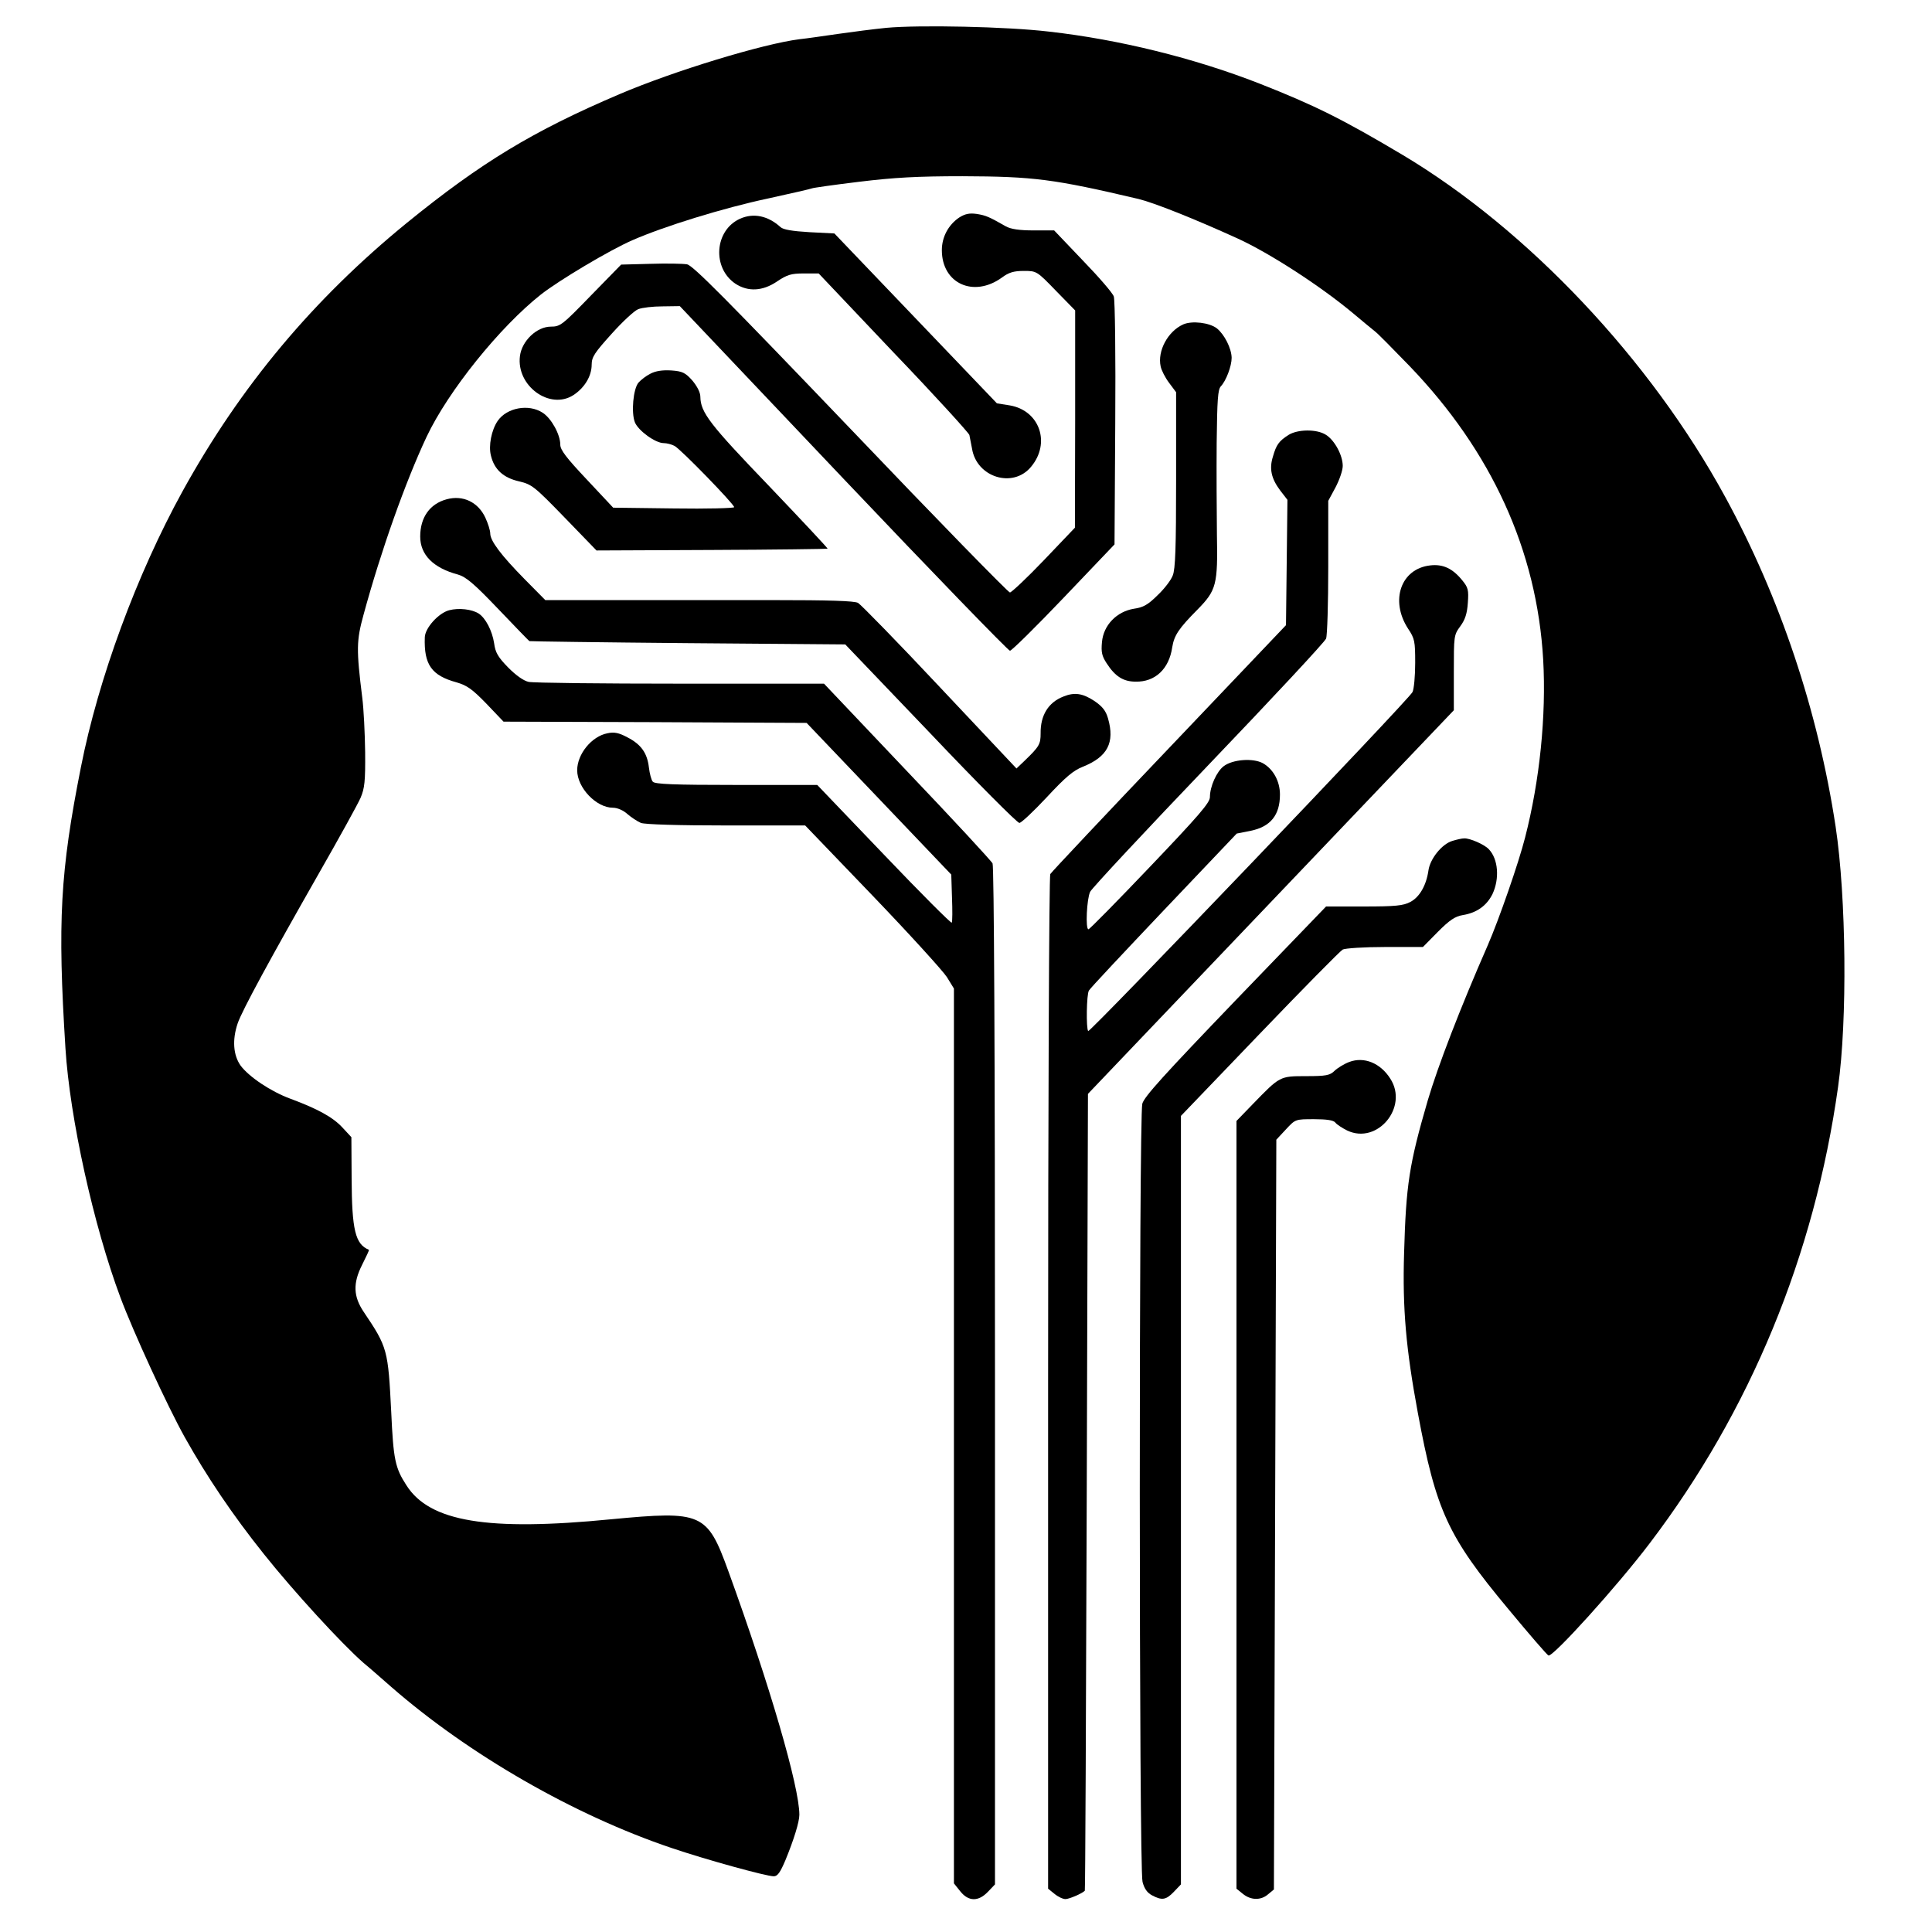
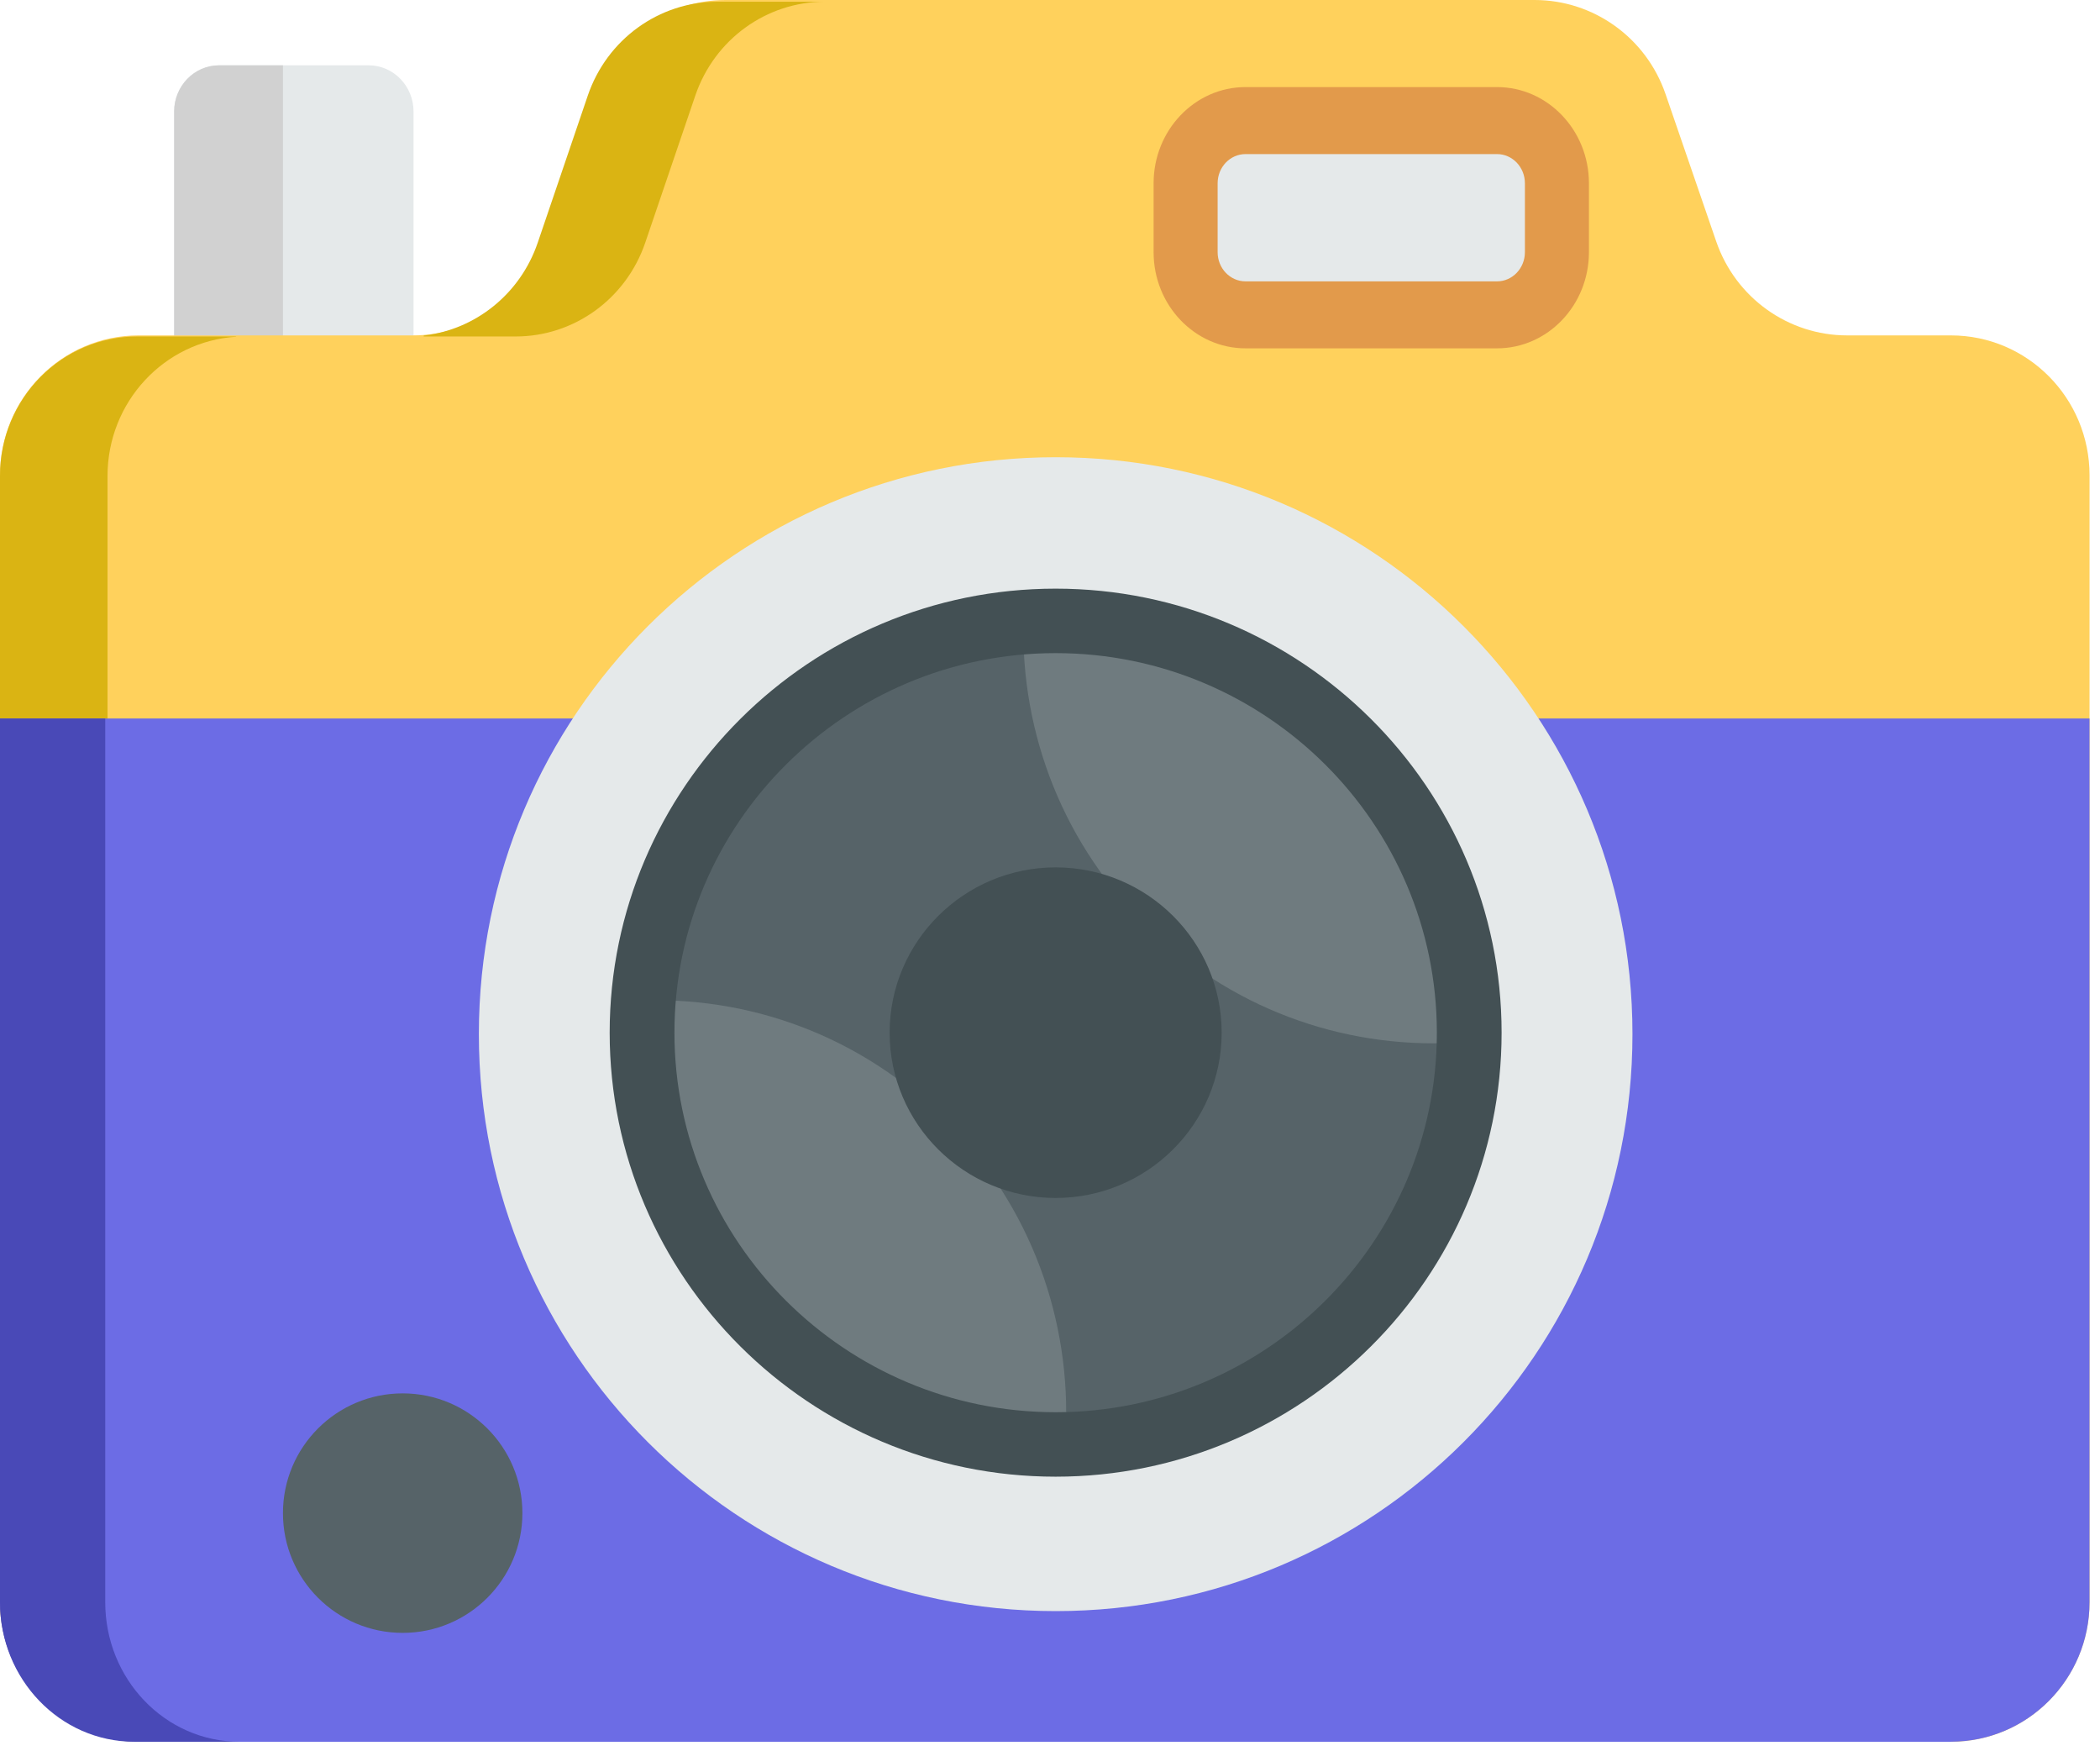
- <svg xmlns="http://www.w3.org/2000/svg" version="1.0" width="80pt" height="80pt" viewBox="0 0 80 80" preserveAspectRatio="xMidYMid meet">
-   <g transform="translate(0,80) scale(0.01,-0.010485)" fill="#000000" stroke="none">
-     <path d="M3670 7520 c-52 -5 -142 -16 -200 -24 -58 -8 -130 -18 -160 -21 -150 -18 -519 -125 -745 -217 -359 -146 -573 -270 -880 -508 -388 -302 -689 -645 -929 -1060 -190 -329 -349 -741 -421 -1090 -86 -414 -97 -609 -64 -1110 18 -274 116 -700 228 -985 52 -133 194 -428 266 -551 91 -155 198 -307 329 -463 122 -146 320 -352 411 -428 28 -22 79 -65 115 -95 321 -267 756 -506 1160 -636 142 -46 393 -112 424 -112 16 0 27 16 48 63 35 81 58 152 58 180 0 110 -122 510 -294 962 -88 231 -108 239 -485 205 -512 -48 -752 -10 -848 134 -47 69 -54 102 -63 289 -13 246 -15 256 -114 396 -43 61 -45 113 -7 185 17 32 30 59 29 60 -57 22 -71 78 -72 283 l-1 162 -38 39 c-39 40 -102 73 -215 113 -80 28 -171 86 -206 131 -30 41 -35 101 -12 166 18 51 137 259 336 592 84 140 162 275 173 299 17 38 20 66 19 180 -1 75 -6 172 -12 216 -25 191 -24 225 5 326 73 256 174 526 261 703 90 182 303 434 474 563 75 56 284 175 378 214 131 55 379 128 562 165 96 20 178 38 182 40 3 2 91 14 195 26 146 17 242 22 428 22 296 -1 378 -11 730 -90 64 -15 228 -77 410 -156 133 -58 345 -189 480 -297 39 -31 79 -63 90 -71 11 -8 74 -69 141 -135 341 -338 528 -730 554 -1160 13 -221 -14 -477 -75 -703 -27 -101 -108 -323 -154 -424 -115 -250 -208 -481 -249 -614 -77 -252 -90 -333 -98 -604 -7 -218 8 -378 57 -630 75 -386 124 -488 375 -775 86 -99 161 -182 166 -183 18 -7 283 272 419 443 416 522 682 1136 780 1802 39 264 34 749 -10 1028 -73 458 -230 905 -457 1302 -310 543 -817 1055 -1334 1350 -252 143 -366 197 -595 283 -271 101 -582 174 -870 205 -176 20 -539 27 -675 15z" />
-     <path d="M3972 6771 c-45 -29 -72 -77 -72 -129 0 -132 132 -189 249 -108 28 20 49 26 90 26 53 0 54 0 133 -78 l80 -78 0 -429 -1 -429 -128 -128 c-70 -70 -134 -127 -141 -128 -7 0 -304 290 -659 645 -520 518 -653 646 -678 651 -18 3 -87 4 -153 2 l-120 -3 -125 -122 c-119 -117 -127 -123 -166 -123 -58 0 -120 -56 -128 -116 -16 -118 124 -215 222 -154 46 29 75 75 75 120 0 30 12 47 83 122 45 48 95 92 110 97 16 6 61 11 100 11 l72 1 677 -681 c372 -374 683 -680 690 -680 7 0 108 95 223 210 l210 210 3 478 c2 262 -1 488 -6 501 -4 13 -62 77 -128 142 l-119 119 -85 0 c-59 0 -94 5 -115 16 -70 38 -82 43 -120 49 -30 4 -48 1 -73 -14z" />
-     <path d="M3064 6766 c-106 -46 -116 -195 -18 -257 52 -32 112 -29 171 9 42 27 59 32 111 32 l62 0 309 -311 c171 -170 312 -318 315 -327 2 -9 7 -34 11 -54 19 -113 169 -158 244 -72 83 94 36 223 -88 243 l-53 8 -337 336 -336 335 -103 5 c-71 4 -109 10 -120 20 -52 45 -112 57 -168 33z" />
-     <path d="M4900 6349 c-64 -27 -108 -105 -94 -166 3 -15 19 -45 35 -65 l29 -37 0 -346 c0 -268 -3 -353 -14 -378 -7 -18 -35 -53 -63 -78 -39 -37 -59 -48 -97 -53 -72 -11 -127 -65 -133 -132 -4 -40 0 -55 19 -83 35 -52 69 -73 120 -73 81 -2 139 50 152 136 8 47 27 74 105 149 78 76 84 98 80 297 -1 85 -2 248 -1 362 2 171 5 209 17 222 22 22 45 80 45 113 -1 38 -30 92 -61 116 -31 23 -103 31 -139 16z" />
-     <path d="M2693 6154 c-17 -8 -39 -24 -49 -35 -22 -24 -31 -119 -15 -157 14 -33 85 -82 119 -82 13 0 33 -5 45 -11 26 -13 247 -230 247 -242 0 -4 -113 -7 -250 -5 l-251 3 -109 111 c-85 86 -110 117 -110 138 0 40 -37 104 -73 126 -58 36 -148 20 -186 -32 -26 -36 -39 -99 -28 -138 14 -55 52 -87 116 -101 53 -12 63 -19 189 -143 l132 -130 477 2 c262 1 478 4 480 5 1 2 -108 113 -243 248 -245 243 -283 290 -284 352 0 17 -13 41 -33 64 -29 31 -41 37 -88 40 -37 2 -64 -2 -86 -13z" />
-     <path d="M5335 5912 c-39 -24 -50 -38 -64 -85 -16 -48 -7 -87 30 -134 l30 -37 -3 -248 -3 -247 -484 -485 c-266 -266 -487 -490 -492 -498 -5 -7 -9 -912 -9 -2010 l0 -1997 26 -20 c15 -12 35 -21 46 -21 15 0 69 22 80 33 2 1 5 710 8 1574 l5 1573 758 758 757 757 0 148 c0 146 0 149 27 184 20 26 28 50 31 92 4 51 1 61 -23 89 -40 47 -80 65 -133 59 -121 -13 -167 -138 -92 -249 28 -40 30 -50 30 -136 0 -51 -5 -103 -11 -115 -14 -29 -1336 -1346 -1343 -1339 -9 9 -7 146 3 160 4 8 144 150 310 317 l302 303 58 11 c82 16 121 62 121 143 0 53 -28 101 -71 124 -41 21 -125 15 -162 -12 -29 -21 -57 -80 -57 -122 0 -22 -45 -72 -248 -275 -136 -136 -250 -247 -255 -247 -13 0 -7 120 7 148 8 15 229 241 491 502 262 261 481 485 486 498 5 12 9 140 9 283 l0 261 30 53 c16 29 30 67 30 85 0 42 -34 102 -70 123 -38 23 -117 22 -155 -1z" />
-     <path d="M1849 5658 c-69 -18 -109 -71 -109 -147 0 -72 54 -124 156 -150 33 -9 66 -35 167 -136 69 -69 127 -126 129 -127 1 -1 297 -5 655 -8 l653 -5 353 -352 c193 -194 359 -353 368 -353 8 0 59 46 113 101 78 80 110 106 150 121 102 39 133 95 104 191 -9 30 -23 47 -57 69 -48 30 -82 35 -128 17 -62 -23 -95 -74 -94 -145 0 -43 -5 -52 -67 -109 l-33 -30 -317 321 c-174 177 -327 326 -339 333 -16 8 -120 11 -355 11 -183 0 -470 0 -637 0 l-303 0 -86 83 c-97 94 -142 151 -142 180 0 12 -9 39 -20 62 -30 62 -93 91 -161 73z" />
-     <path d="M1860 5220 c-44 -11 -100 -70 -101 -107 -4 -108 28 -151 132 -178 43 -12 65 -27 123 -84 l71 -71 627 -2 628 -3 299 -299 300 -300 3 -90 c2 -50 2 -95 -1 -100 -2 -4 -128 116 -280 268 l-277 276 -336 0 c-256 0 -338 3 -345 13 -6 6 -13 32 -16 56 -7 57 -32 91 -89 119 -35 18 -55 22 -83 16 -65 -12 -125 -82 -125 -146 0 -69 79 -148 148 -148 18 0 43 -10 60 -25 16 -13 41 -29 56 -35 17 -6 154 -10 354 -10 l326 0 279 -277 c154 -153 292 -298 308 -322 l29 -45 0 -1767 0 -1767 26 -31 c34 -41 75 -42 115 -2 l29 29 0 2007 c0 1287 -4 2013 -10 2025 -5 10 -164 174 -354 364 l-344 346 -595 0 c-327 0 -609 3 -628 7 -20 4 -52 25 -85 57 -42 41 -53 59 -58 96 -8 49 -35 99 -64 117 -28 17 -82 23 -122 13z" />
-     <path d="M6014 4309 c-43 -12 -92 -70 -99 -116 -9 -60 -37 -106 -75 -125 -29 -15 -63 -18 -192 -18 l-157 0 -376 -372 c-296 -294 -377 -379 -385 -407 -14 -51 -14 -3023 1 -3073 7 -26 19 -43 39 -53 41 -21 58 -19 91 14 l29 29 0 1518 0 1517 325 323 c179 178 334 328 345 334 10 5 88 10 175 10 l157 0 62 60 c48 46 71 61 103 66 58 9 99 37 123 83 30 61 24 138 -15 177 -18 19 -79 44 -102 43 -10 0 -32 -5 -49 -10z" />
-     <path d="M5587 3436 c-22 -8 -49 -24 -61 -35 -19 -18 -35 -21 -118 -21 -109 0 -108 0 -220 -110 l-68 -67 0 -1516 0 -1516 26 -20 c33 -26 75 -27 105 -2 l24 19 5 1481 5 1480 40 41 c39 40 39 40 116 40 52 0 80 -4 88 -13 6 -8 29 -22 50 -32 125 -56 254 93 178 205 -41 62 -109 88 -170 66z" />
+ <svg xmlns="http://www.w3.org/2000/svg" width="96px" height="80px" viewBox="0 0 96 80" version="1.1">
+   <g id="Personal-1-mixed" stroke="none" stroke-width="1" fill="none" fill-rule="evenodd">
+     <g transform="translate(-1170, -1708)" fill-rule="nonzero" id="services">
+       <g transform="translate(350, 1552)">
+         <g id="1-copy-4" transform="translate(702, 109)">
+           <g id="camera" transform="translate(118, 47)">
+             <path d="M18.905,18.905 L18.905,5.102 C18.905,3.933 17.986,2.985 16.853,2.985 L10.013,2.985 C8.879,2.985 7.96,3.933 7.96,5.102 L7.96,18.905" id="Path" fill="#E5E9EA" />
+             <path d="M12.935,18.905 L12.935,2.985 L10.015,2.985 C8.88,2.985 7.96,3.933 7.96,5.102 L7.96,18.905" id="Path" fill="#D1D1D1" />
+             <path d="M95.522,21.722 L95.522,73.21 C95.522,76.74 92.684,79.602 89.183,79.602 L6.34,79.602 C2.838,79.602 0,76.74 0,73.21 L0,21.722 C0,18.191 2.838,15.329 6.34,15.329 L18.875,15.329 C21.575,15.329 23.981,13.606 24.866,11.033 L27.18,4.299 C28.065,1.726 30.468,0 33.17,0 L70.151,0 C72.851,0 75.254,1.726 76.139,4.299 L78.455,11.033 C79.34,13.606 81.744,15.329 84.444,15.329 L89.183,15.329 C92.684,15.329 95.522,18.191 95.522,21.722 Z" id="Path" fill="#FFD15C" />
+             <g id="Group" fill="#DAB413">
+               <path d="M11.182,79.523 L6.267,79.523 C2.806,79.523 0,76.667 0,73.144 L0,21.757 C0,18.234 2.806,15.378 6.267,15.378 L10.793,15.378 L10.793,15.39 C7.512,15.596 4.915,18.368 4.915,21.757 L4.915,73.144 C4.915,76.667 7.721,79.523 11.182,79.523 Z" id="Path" />
+               <path d="M37.707,0.079 C35.036,0.079 32.66,1.801 31.785,4.369 L29.497,11.09 C28.622,13.658 26.244,15.378 23.574,15.378 L19.369,15.378 L19.369,15.337 C21.744,15.062 23.786,13.428 24.582,11.09 L26.87,4.369 C27.745,1.801 30.121,0.079 32.792,0.079 C32.793,0.079 37.707,0.079 37.707,0.079 Z" id="Path" />
+             </g>
+             <path d="M95.522,32.836 L95.522,73.225 C95.522,76.747 92.684,79.602 89.183,79.602 L6.34,79.602 C2.838,79.602 0,76.747 0,73.225 L0,32.836 L95.522,32.836 Z" id="Path" fill="#6C6CE5" />
+             <path d="M10.945,79.602 L6.135,79.602 C2.747,79.602 0,76.747 0,73.225 L0,32.836 L4.811,32.836 L4.811,73.225 C4.811,76.747 7.557,79.602 10.945,79.602 Z" id="Path" fill="#4949B7" />
+             <circle id="Oval" fill="#E5E9EA" cx="48.259" cy="47.264" r="26.368" />
+             <path d="M66.667,46.765 C66.667,52.332 64.261,57.336 60.431,60.798 C57.078,63.827 52.638,65.672 47.762,65.672 C42.888,65.672 38.446,63.827 35.093,60.798 C31.263,57.338 28.856,52.332 28.856,46.765 C28.856,41.198 31.263,36.192 35.093,32.735 C38.446,29.704 42.888,27.861 47.762,27.861 C52.638,27.861 57.078,29.706 60.431,32.735 C64.261,36.194 66.667,41.198 66.667,46.765 Z" id="Path" fill="#566368" />
+             <g id="Group" transform="translate(28.85572, 27.8607)" fill="#6F7B7F">
+               <path d="M32.154,5.522 C36.055,9.443 37.877,14.662 37.618,19.798 C32.508,20.057 27.314,18.227 23.413,14.306 C19.512,10.385 17.69,5.166 17.95,0.032 C23.059,-0.229 28.252,1.601 32.154,5.522 Z" id="Path" />
+               <path d="M14.396,23.368 C18.297,27.289 20.119,32.508 19.86,37.644 C14.751,37.905 9.555,36.075 5.654,32.154 C1.752,28.233 -0.069,23.011 0.192,17.878 C5.301,17.617 10.494,19.447 14.396,23.368 Z" id="Path" />
+             </g>
+             <g id="Group" transform="translate(27.8607, 26.86567)" fill="#435054">
+               <path d="M20.397,40.623 C9.156,40.623 0.01,31.52 0.01,20.33 C0.01,9.141 9.156,0.037 20.397,0.037 C31.639,0.037 40.784,9.141 40.784,20.33 C40.784,31.52 31.639,40.623 20.397,40.623 Z M20.397,2.984 C10.788,2.984 2.971,10.765 2.971,20.33 C2.971,29.895 10.788,37.677 20.397,37.677 C30.007,37.677 37.824,29.895 37.824,20.33 C37.824,10.765 30.007,2.984 20.397,2.984 Z" id="Shape" />
+               <path d="M20.397,12.776 C16.212,12.776 12.808,16.165 12.808,20.331 C12.808,24.496 16.212,27.885 20.397,27.885 C24.582,27.885 27.987,24.496 27.987,20.331 C27.987,16.165 24.582,12.776 20.397,12.776 Z" id="Path" />
+             </g>
+             <path d="M57.454,13.93 L68.914,13.93 C70.42,13.93 71.642,12.637 71.642,11.042 L71.642,7.864 C71.642,6.268 70.421,4.975 68.914,4.975 L57.454,4.975 C55.948,4.975 54.726,6.268 54.726,7.864 L54.726,11.042 C54.726,12.637 55.948,13.93 57.454,13.93 Z" id="Path" fill="#E5E9EA" />
+             <path d="M68.436,15.92 L56.937,15.92 C54.621,15.92 52.736,13.949 52.736,11.526 L52.736,8.375 C52.736,5.952 54.621,3.98 56.937,3.98 L68.436,3.98 C70.752,3.98 72.637,5.952 72.637,8.375 L72.637,11.526 C72.637,13.949 70.752,15.92 68.436,15.92 Z M56.937,7.042 C56.234,7.042 55.663,7.64 55.663,8.375 L55.663,11.526 C55.663,12.261 56.234,12.859 56.937,12.859 L68.436,12.859 C69.139,12.859 69.71,12.261 69.71,11.526 L69.71,8.375 C69.71,7.64 69.139,7.042 68.436,7.042 C68.436,7.042 56.937,7.042 56.937,7.042 Z" id="Shape" fill="#E29A4B" />
+             <circle id="Oval" fill="#566368" cx="18.408" cy="69.154" r="5.473" />
+           </g>
+         </g>
+       </g>
+     </g>
  </g>
</svg>
